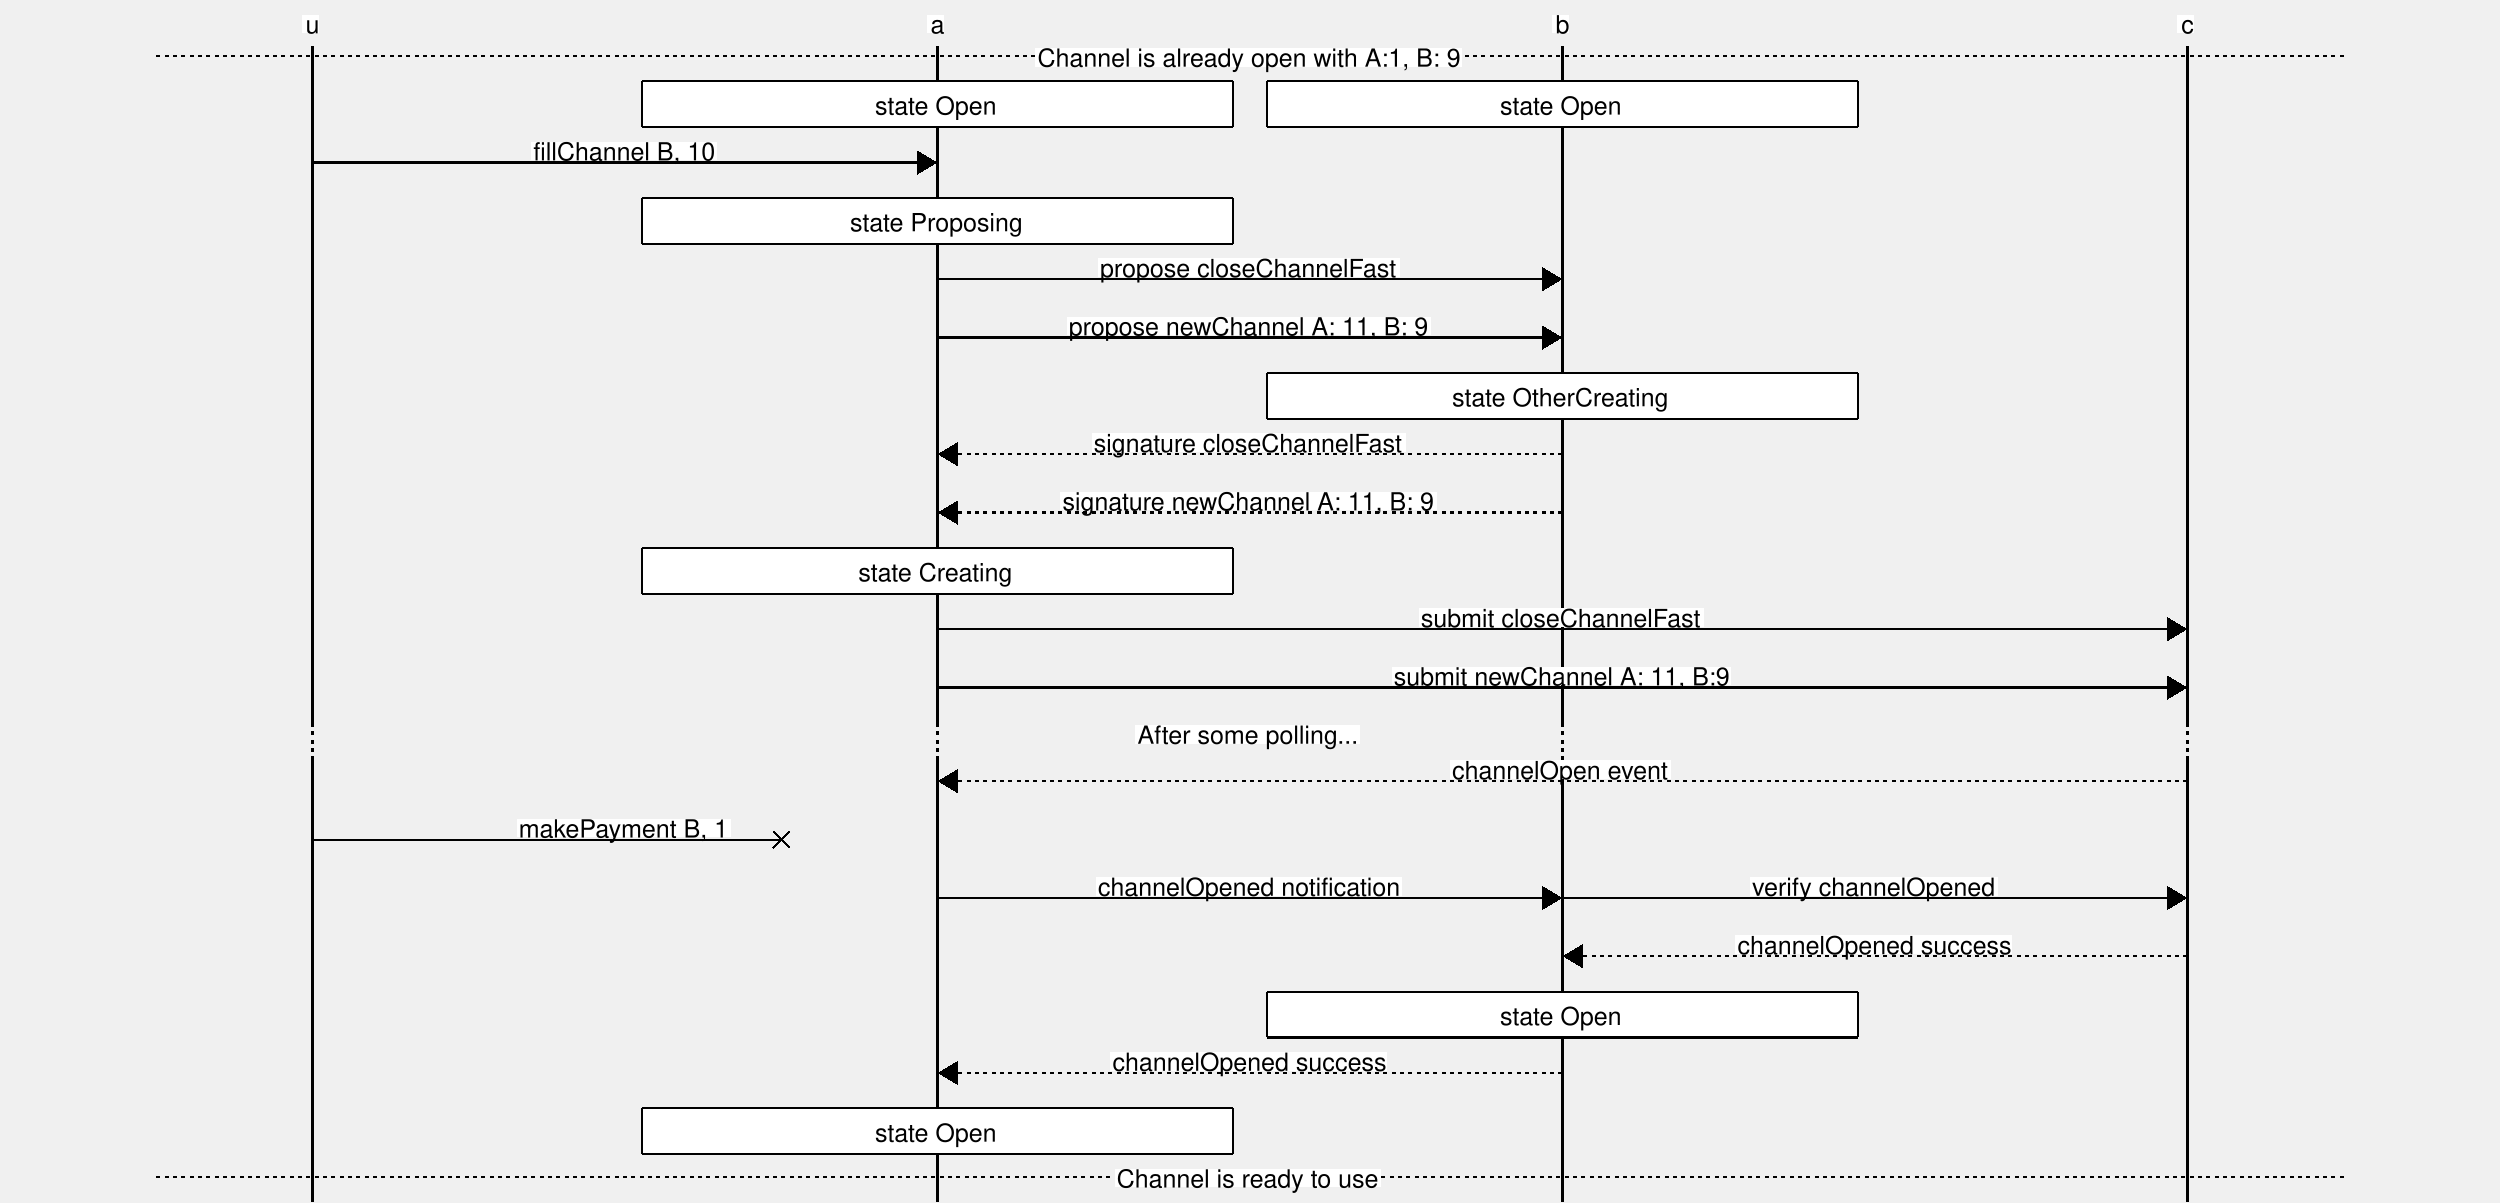
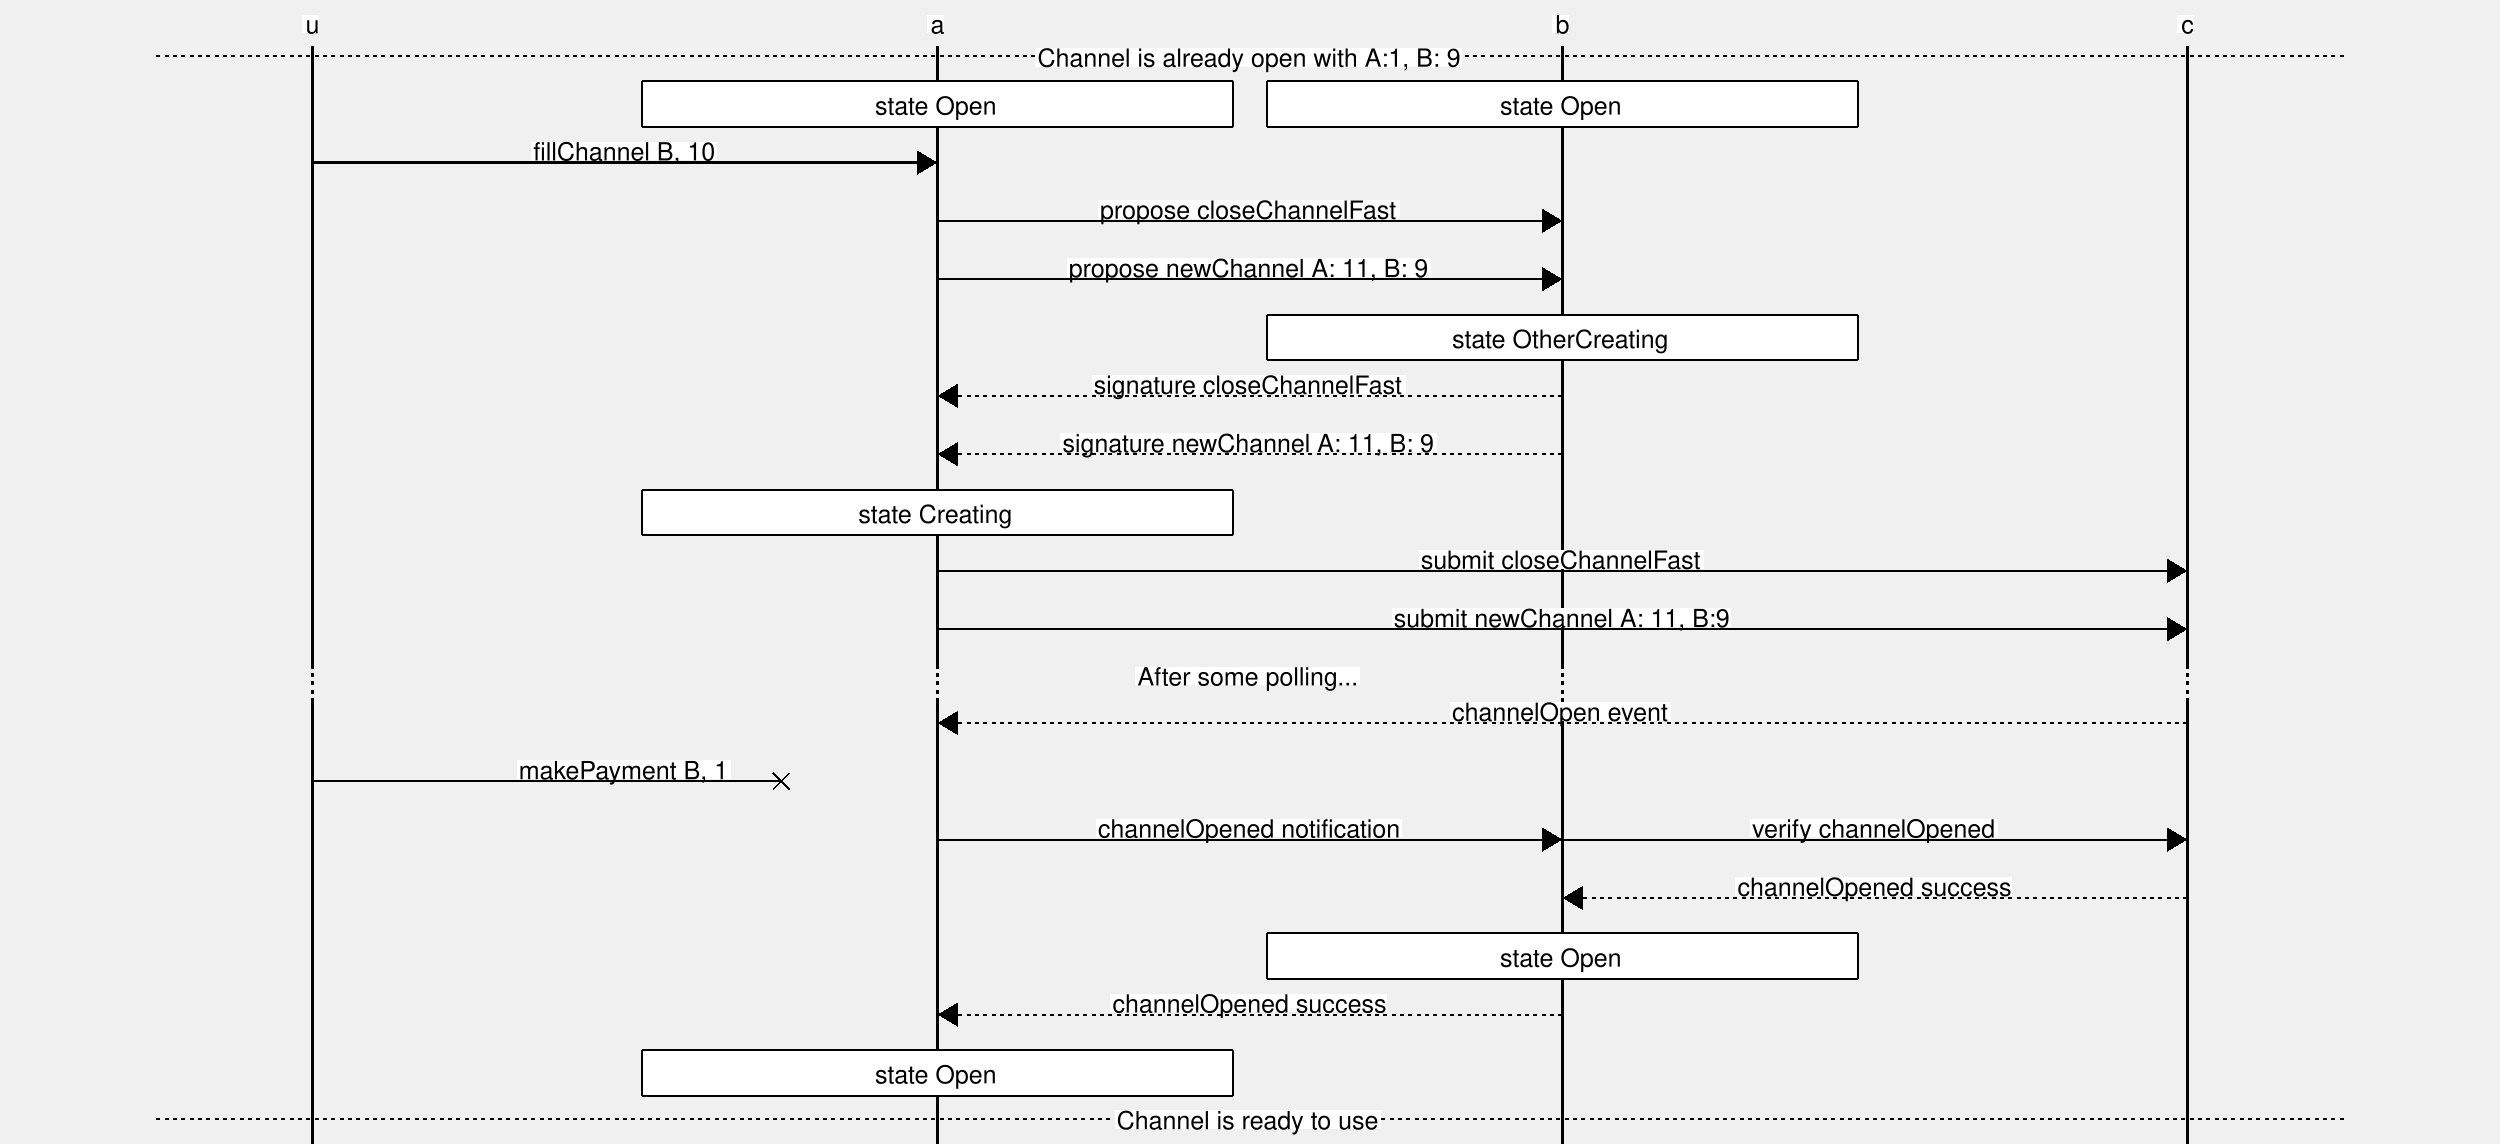
- <svg xmlns="http://www.w3.org/2000/svg" version="1.1" width="1200px" height="577px" viewBox="0 0 1200 577" shape-rendering="crispEdges" stroke-width="1" text-rendering="geometricPrecision">
+ <svg xmlns="http://www.w3.org/2000/svg" version="1.1" width="1200px" height="549px" viewBox="0 0 1200 549" shape-rendering="crispEdges" stroke-width="1" text-rendering="geometricPrecision">
  <polygon fill="white" points="145,7 153,7 153,16 145,16" />
  <text x="150" y="16" textLength="7" font-family="Helvetica" font-size="12" fill="black" text-anchor="middle">

u
</text>
  <polygon fill="white" points="445,7 453,7 453,16 445,16" />
  <text x="450" y="16" textLength="7" font-family="Helvetica" font-size="12" fill="black" text-anchor="middle">

a
</text>
  <polygon fill="white" points="745,7 753,7 753,16 745,16" />
  <text x="750" y="16" textLength="7" font-family="Helvetica" font-size="12" fill="black" text-anchor="middle">

b
</text>
  <polygon fill="white" points="1045,7 1053,7 1053,16 1045,16" />
  <text x="1050" y="16" textLength="6" font-family="Helvetica" font-size="12" fill="black" text-anchor="middle">

c
</text>
  <line x1="150" y1="22" x2="150" y2="39" stroke="black" />
  <line x1="450" y1="22" x2="450" y2="39" stroke="black" />
  <line x1="750" y1="22" x2="750" y2="39" stroke="black" />
  <line x1="1050" y1="22" x2="1050" y2="39" stroke="black" />
  <line x1="75" y1="27" x2="1125" y2="27" stroke="black" stroke-dasharray="2,2" />
  <polygon fill="white" points="497,23 702,23 702,32 497,32" />
  <text x="498" y="32" textLength="203" font-family="Helvetica" font-size="12" fill="black">
Channel is already open with A:1, B: 9
</text>
  <line x1="150" y1="39" x2="150" y2="67" stroke="black" />
  <line x1="450" y1="39" x2="450" y2="67" stroke="black" />
  <line x1="750" y1="39" x2="750" y2="67" stroke="black" />
  <line x1="1050" y1="39" x2="1050" y2="67" stroke="black" />
  <polygon fill="white" points="308,39 592,39 592,61 308,61" />
  <line x1="308" y1="39" x2="592" y2="39" stroke="black" />
  <line x1="308" y1="61" x2="592" y2="61" stroke="black" />
  <line x1="308" y1="39" x2="308" y2="61" stroke="black" />
  <line x1="592" y1="39" x2="592" y2="61" stroke="black" />
  <polygon fill="white" points="419,46 480,46 480,55 419,55" />
  <text x="420" y="55" textLength="59" font-family="Helvetica" font-size="12" fill="black">
state Open
</text>
  <polygon fill="white" points="608,39 892,39 892,61 608,61" />
  <line x1="608" y1="39" x2="892" y2="39" stroke="black" />
  <line x1="608" y1="61" x2="892" y2="61" stroke="black" />
  <line x1="608" y1="39" x2="608" y2="61" stroke="black" />
  <line x1="892" y1="39" x2="892" y2="61" stroke="black" />
  <polygon fill="white" points="719,46 780,46 780,55 719,55" />
  <text x="720" y="55" textLength="59" font-family="Helvetica" font-size="12" fill="black">
state Open
</text>
  <line x1="150" y1="67" x2="150" y2="95" stroke="black" />
  <line x1="450" y1="67" x2="450" y2="95" stroke="black" />
  <line x1="750" y1="67" x2="750" y2="95" stroke="black" />
  <line x1="1050" y1="67" x2="1050" y2="95" stroke="black" />
  <line x1="150" y1="78" x2="450" y2="78" stroke="black" />
  <polygon fill="black" points="450,78 440,84 440,72" />
  <polygon fill="white" points="255,68 344,68 344,77 255,77" />
  <text x="256" y="77" textLength="87" font-family="Helvetica" font-size="12" fill="black">
fillChannel B, 10
</text>
  <line x1="150" y1="95" x2="150" y2="123" stroke="black" />
  <line x1="450" y1="95" x2="450" y2="123" stroke="black" />
  <line x1="750" y1="95" x2="750" y2="123" stroke="black" />
  <line x1="1050" y1="95" x2="1050" y2="123" stroke="black" />
-   <polygon fill="white" points="308,95 592,95 592,117 308,117" />
-   <line x1="308" y1="95" x2="592" y2="95" stroke="black" />
-   <line x1="308" y1="117" x2="592" y2="117" stroke="black" />
-   <line x1="308" y1="95" x2="308" y2="117" stroke="black" />
-   <line x1="592" y1="95" x2="592" y2="117" stroke="black" />
-   <polygon fill="white" points="407,102 492,102 492,111 407,111" />
-   <text x="408" y="111" textLength="83" font-family="Helvetica" font-size="12" fill="black">
- state Proposing
+   <line x1="450" y1="106" x2="750" y2="106" stroke="black" />
+   <polygon fill="black" points="750,106 740,112 740,100" />
+   <polygon fill="white" points="527,96 672,96 672,105 527,105" />
+   <text x="528" y="105" textLength="143" font-family="Helvetica" font-size="12" fill="black">
+ propose closeChannelFast
</text>
  <line x1="150" y1="123" x2="150" y2="151" stroke="black" />
  <line x1="450" y1="123" x2="450" y2="151" stroke="black" />
  <line x1="750" y1="123" x2="750" y2="151" stroke="black" />
  <line x1="1050" y1="123" x2="1050" y2="151" stroke="black" />
  <line x1="450" y1="134" x2="750" y2="134" stroke="black" />
  <polygon fill="black" points="750,134 740,140 740,128" />
-   <polygon fill="white" points="527,124 672,124 672,133 527,133" />
-   <text x="528" y="133" textLength="143" font-family="Helvetica" font-size="12" fill="black">
- propose closeChannelFast
+   <polygon fill="white" points="512,124 687,124 687,133 512,133" />
+   <text x="513" y="133" textLength="173" font-family="Helvetica" font-size="12" fill="black">
+ propose newChannel A: 11, B: 9
</text>
  <line x1="150" y1="151" x2="150" y2="179" stroke="black" />
  <line x1="450" y1="151" x2="450" y2="179" stroke="black" />
  <line x1="750" y1="151" x2="750" y2="179" stroke="black" />
  <line x1="1050" y1="151" x2="1050" y2="179" stroke="black" />
-   <line x1="450" y1="162" x2="750" y2="162" stroke="black" />
-   <polygon fill="black" points="750,162 740,168 740,156" />
-   <polygon fill="white" points="512,152 687,152 687,161 512,161" />
-   <text x="513" y="161" textLength="173" font-family="Helvetica" font-size="12" fill="black">
- propose newChannel A: 11, B: 9
+   <polygon fill="white" points="608,151 892,151 892,173 608,173" />
+   <line x1="608" y1="151" x2="892" y2="151" stroke="black" />
+   <line x1="608" y1="173" x2="892" y2="173" stroke="black" />
+   <line x1="608" y1="151" x2="608" y2="173" stroke="black" />
+   <line x1="892" y1="151" x2="892" y2="173" stroke="black" />
+   <polygon fill="white" points="696,158 803,158 803,167 696,167" />
+   <text x="697" y="167" textLength="105" font-family="Helvetica" font-size="12" fill="black">
+ state OtherCreating
</text>
  <line x1="150" y1="179" x2="150" y2="207" stroke="black" />
  <line x1="450" y1="179" x2="450" y2="207" stroke="black" />
  <line x1="750" y1="179" x2="750" y2="207" stroke="black" />
  <line x1="1050" y1="179" x2="1050" y2="207" stroke="black" />
-   <polygon fill="white" points="608,179 892,179 892,201 608,201" />
-   <line x1="608" y1="179" x2="892" y2="179" stroke="black" />
-   <line x1="608" y1="201" x2="892" y2="201" stroke="black" />
-   <line x1="608" y1="179" x2="608" y2="201" stroke="black" />
-   <line x1="892" y1="179" x2="892" y2="201" stroke="black" />
-   <polygon fill="white" points="696,186 803,186 803,195 696,195" />
-   <text x="697" y="195" textLength="105" font-family="Helvetica" font-size="12" fill="black">
- state OtherCreating
+   <line x1="750" y1="190" x2="450" y2="190" stroke="black" stroke-dasharray="2,2" />
+   <polygon fill="black" points="450,190 460,196 460,184" />
+   <polygon fill="white" points="524,180 675,180 675,189 524,189" />
+   <text x="525" y="189" textLength="149" font-family="Helvetica" font-size="12" fill="black">
+ signature closeChannelFast
</text>
  <line x1="150" y1="207" x2="150" y2="235" stroke="black" />
  <line x1="450" y1="207" x2="450" y2="235" stroke="black" />
  <line x1="750" y1="207" x2="750" y2="235" stroke="black" />
  <line x1="1050" y1="207" x2="1050" y2="235" stroke="black" />
  <line x1="750" y1="218" x2="450" y2="218" stroke="black" stroke-dasharray="2,2" />
  <polygon fill="black" points="450,218 460,224 460,212" />
-   <polygon fill="white" points="524,208 675,208 675,217 524,217" />
-   <text x="525" y="217" textLength="149" font-family="Helvetica" font-size="12" fill="black">
- signature closeChannelFast
+   <polygon fill="white" points="509,208 690,208 690,217 509,217" />
+   <text x="510" y="217" textLength="179" font-family="Helvetica" font-size="12" fill="black">
+ signature newChannel A: 11, B: 9
</text>
  <line x1="150" y1="235" x2="150" y2="263" stroke="black" />
  <line x1="450" y1="235" x2="450" y2="263" stroke="black" />
  <line x1="750" y1="235" x2="750" y2="263" stroke="black" />
  <line x1="1050" y1="235" x2="1050" y2="263" stroke="black" />
-   <line x1="750" y1="246" x2="450" y2="246" stroke="black" stroke-dasharray="2,2" />
-   <polygon fill="black" points="450,246 460,252 460,240" />
-   <polygon fill="white" points="509,236 690,236 690,245 509,245" />
-   <text x="510" y="245" textLength="179" font-family="Helvetica" font-size="12" fill="black">
- signature newChannel A: 11, B: 9
+   <polygon fill="white" points="308,235 592,235 592,257 308,257" />
+   <line x1="308" y1="235" x2="592" y2="235" stroke="black" />
+   <line x1="308" y1="257" x2="592" y2="257" stroke="black" />
+   <line x1="308" y1="235" x2="308" y2="257" stroke="black" />
+   <line x1="592" y1="235" x2="592" y2="257" stroke="black" />
+   <polygon fill="white" points="411,242 488,242 488,251 411,251" />
+   <text x="412" y="251" textLength="75" font-family="Helvetica" font-size="12" fill="black">
+ state Creating
</text>
  <line x1="150" y1="263" x2="150" y2="291" stroke="black" />
  <line x1="450" y1="263" x2="450" y2="291" stroke="black" />
  <line x1="750" y1="263" x2="750" y2="291" stroke="black" />
  <line x1="1050" y1="263" x2="1050" y2="291" stroke="black" />
-   <polygon fill="white" points="308,263 592,263 592,285 308,285" />
-   <line x1="308" y1="263" x2="592" y2="263" stroke="black" />
-   <line x1="308" y1="285" x2="592" y2="285" stroke="black" />
-   <line x1="308" y1="263" x2="308" y2="285" stroke="black" />
-   <line x1="592" y1="263" x2="592" y2="285" stroke="black" />
-   <polygon fill="white" points="411,270 488,270 488,279 411,279" />
-   <text x="412" y="279" textLength="75" font-family="Helvetica" font-size="12" fill="black">
- state Creating
+   <line x1="450" y1="274" x2="1050" y2="274" stroke="black" />
+   <polygon fill="black" points="1050,274 1040,280 1040,268" />
+   <polygon fill="white" points="681,264 818,264 818,273 681,273" />
+   <text x="682" y="273" textLength="135" font-family="Helvetica" font-size="12" fill="black">
+ submit closeChannelFast
</text>
  <line x1="150" y1="291" x2="150" y2="319" stroke="black" />
  <line x1="450" y1="291" x2="450" y2="319" stroke="black" />
  <line x1="750" y1="291" x2="750" y2="319" stroke="black" />
  <line x1="1050" y1="291" x2="1050" y2="319" stroke="black" />
  <line x1="450" y1="302" x2="1050" y2="302" stroke="black" />
  <polygon fill="black" points="1050,302 1040,308 1040,296" />
-   <polygon fill="white" points="681,292 818,292 818,301 681,301" />
-   <text x="682" y="301" textLength="135" font-family="Helvetica" font-size="12" fill="black">
- submit closeChannelFast
- </text>
-   <line x1="150" y1="319" x2="150" y2="347" stroke="black" />
-   <line x1="450" y1="319" x2="450" y2="347" stroke="black" />
-   <line x1="750" y1="319" x2="750" y2="347" stroke="black" />
-   <line x1="1050" y1="319" x2="1050" y2="347" stroke="black" />
-   <line x1="450" y1="330" x2="1050" y2="330" stroke="black" />
-   <polygon fill="black" points="1050,330 1040,336 1040,324" />
-   <polygon fill="white" points="668,320 831,320 831,329 668,329" />
-   <text x="669" y="329" textLength="161" font-family="Helvetica" font-size="12" fill="black">
+   <polygon fill="white" points="668,292 831,292 831,301 668,301" />
+   <text x="669" y="301" textLength="161" font-family="Helvetica" font-size="12" fill="black">
submit newChannel A: 11, B:9
</text>
-   <line x1="150" y1="347" x2="150" y2="364" stroke="black" stroke-dasharray="2,2" />
-   <line x1="450" y1="347" x2="450" y2="364" stroke="black" stroke-dasharray="2,2" />
-   <line x1="750" y1="347" x2="750" y2="364" stroke="black" stroke-dasharray="2,2" />
-   <line x1="1050" y1="347" x2="1050" y2="364" stroke="black" stroke-dasharray="2,2" />
-   <polygon fill="white" points="545,348 653,348 653,357 545,357" />
-   <text x="546" y="357" textLength="106" font-family="Helvetica" font-size="12" fill="black">
+   <line x1="150" y1="319" x2="150" y2="336" stroke="black" stroke-dasharray="2,2" />
+   <line x1="450" y1="319" x2="450" y2="336" stroke="black" stroke-dasharray="2,2" />
+   <line x1="750" y1="319" x2="750" y2="336" stroke="black" stroke-dasharray="2,2" />
+   <line x1="1050" y1="319" x2="1050" y2="336" stroke="black" stroke-dasharray="2,2" />
+   <polygon fill="white" points="545,320 653,320 653,329 545,329" />
+   <text x="546" y="329" textLength="106" font-family="Helvetica" font-size="12" fill="black">
After some polling...
+ </text>
+   <line x1="150" y1="336" x2="150" y2="364" stroke="black" />
+   <line x1="450" y1="336" x2="450" y2="364" stroke="black" />
+   <line x1="750" y1="336" x2="750" y2="364" stroke="black" />
+   <line x1="1050" y1="336" x2="1050" y2="364" stroke="black" />
+   <line x1="1050" y1="347" x2="450" y2="347" stroke="black" stroke-dasharray="2,2" />
+   <polygon fill="black" points="450,347 460,353 460,341" />
+   <polygon fill="white" points="696,337 802,337 802,346 696,346" />
+   <text x="697" y="346" textLength="104" font-family="Helvetica" font-size="12" fill="black">
+ channelOpen event
</text>
  <line x1="150" y1="364" x2="150" y2="392" stroke="black" />
  <line x1="450" y1="364" x2="450" y2="392" stroke="black" />
  <line x1="750" y1="364" x2="750" y2="392" stroke="black" />
  <line x1="1050" y1="364" x2="1050" y2="392" stroke="black" />
-   <line x1="1050" y1="375" x2="450" y2="375" stroke="black" stroke-dasharray="2,2" />
-   <polygon fill="black" points="450,375 460,381 460,369" />
-   <polygon fill="white" points="696,365 802,365 802,374 696,374" />
-   <text x="697" y="374" textLength="104" font-family="Helvetica" font-size="12" fill="black">
- channelOpen event
+   <line x1="150" y1="375" x2="375" y2="375" stroke="black" />
+   <line x1="371" y1="371" x2="379" y2="379" stroke="black" />
+   <line x1="379" y1="371" x2="371" y2="379" stroke="black" />
+   <polygon fill="white" points="248,365 351,365 351,374 248,374" />
+   <text x="249" y="374" textLength="101" font-family="Helvetica" font-size="12" fill="black">
+ makePayment B, 1
</text>
  <line x1="150" y1="392" x2="150" y2="420" stroke="black" />
  <line x1="450" y1="392" x2="450" y2="420" stroke="black" />
  <line x1="750" y1="392" x2="750" y2="420" stroke="black" />
  <line x1="1050" y1="392" x2="1050" y2="420" stroke="black" />
-   <line x1="150" y1="403" x2="375" y2="403" stroke="black" />
-   <line x1="371" y1="399" x2="379" y2="407" stroke="black" />
-   <line x1="379" y1="399" x2="371" y2="407" stroke="black" />
-   <polygon fill="white" points="248,393 351,393 351,402 248,402" />
-   <text x="249" y="402" textLength="101" font-family="Helvetica" font-size="12" fill="black">
- makePayment B, 1
+   <line x1="450" y1="403" x2="750" y2="403" stroke="black" />
+   <polygon fill="black" points="750,403 740,409 740,397" />
+   <polygon fill="white" points="526,393 673,393 673,402 526,402" />
+   <text x="527" y="402" textLength="145" font-family="Helvetica" font-size="12" fill="black">
+ channelOpened notification
+ </text>
+   <line x1="750" y1="403" x2="1050" y2="403" stroke="black" />
+   <polygon fill="black" points="1050,403 1040,409 1040,397" />
+   <polygon fill="white" points="840,393 959,393 959,402 840,402" />
+   <text x="841" y="402" textLength="117" font-family="Helvetica" font-size="12" fill="black">
+ verify channelOpened
</text>
  <line x1="150" y1="420" x2="150" y2="448" stroke="black" />
  <line x1="450" y1="420" x2="450" y2="448" stroke="black" />
  <line x1="750" y1="420" x2="750" y2="448" stroke="black" />
  <line x1="1050" y1="420" x2="1050" y2="448" stroke="black" />
-   <line x1="450" y1="431" x2="750" y2="431" stroke="black" />
-   <polygon fill="black" points="750,431 740,437 740,425" />
-   <polygon fill="white" points="526,421 673,421 673,430 526,430" />
-   <text x="527" y="430" textLength="145" font-family="Helvetica" font-size="12" fill="black">
- channelOpened notification
- </text>
-   <line x1="750" y1="431" x2="1050" y2="431" stroke="black" />
-   <polygon fill="black" points="1050,431 1040,437 1040,425" />
-   <polygon fill="white" points="840,421 959,421 959,430 840,430" />
-   <text x="841" y="430" textLength="117" font-family="Helvetica" font-size="12" fill="black">
- verify channelOpened
+   <line x1="1050" y1="431" x2="750" y2="431" stroke="black" stroke-dasharray="2,2" />
+   <polygon fill="black" points="750,431 760,437 760,425" />
+   <polygon fill="white" points="833,421 966,421 966,430 833,430" />
+   <text x="834" y="430" textLength="131" font-family="Helvetica" font-size="12" fill="black">
+ channelOpened success
</text>
  <line x1="150" y1="448" x2="150" y2="476" stroke="black" />
  <line x1="450" y1="448" x2="450" y2="476" stroke="black" />
  <line x1="750" y1="448" x2="750" y2="476" stroke="black" />
  <line x1="1050" y1="448" x2="1050" y2="476" stroke="black" />
-   <line x1="1050" y1="459" x2="750" y2="459" stroke="black" stroke-dasharray="2,2" />
-   <polygon fill="black" points="750,459 760,465 760,453" />
-   <polygon fill="white" points="833,449 966,449 966,458 833,458" />
-   <text x="834" y="458" textLength="131" font-family="Helvetica" font-size="12" fill="black">
- channelOpened success
+   <polygon fill="white" points="608,448 892,448 892,470 608,470" />
+   <line x1="608" y1="448" x2="892" y2="448" stroke="black" />
+   <line x1="608" y1="470" x2="892" y2="470" stroke="black" />
+   <line x1="608" y1="448" x2="608" y2="470" stroke="black" />
+   <line x1="892" y1="448" x2="892" y2="470" stroke="black" />
+   <polygon fill="white" points="719,455 780,455 780,464 719,464" />
+   <text x="720" y="464" textLength="59" font-family="Helvetica" font-size="12" fill="black">
+ state Open
</text>
  <line x1="150" y1="476" x2="150" y2="504" stroke="black" />
  <line x1="450" y1="476" x2="450" y2="504" stroke="black" />
  <line x1="750" y1="476" x2="750" y2="504" stroke="black" />
  <line x1="1050" y1="476" x2="1050" y2="504" stroke="black" />
-   <polygon fill="white" points="608,476 892,476 892,498 608,498" />
-   <line x1="608" y1="476" x2="892" y2="476" stroke="black" />
-   <line x1="608" y1="498" x2="892" y2="498" stroke="black" />
-   <line x1="608" y1="476" x2="608" y2="498" stroke="black" />
-   <line x1="892" y1="476" x2="892" y2="498" stroke="black" />
-   <polygon fill="white" points="719,483 780,483 780,492 719,492" />
-   <text x="720" y="492" textLength="59" font-family="Helvetica" font-size="12" fill="black">
- state Open
+   <line x1="750" y1="487" x2="450" y2="487" stroke="black" stroke-dasharray="2,2" />
+   <polygon fill="black" points="450,487 460,493 460,481" />
+   <polygon fill="white" points="533,477 666,477 666,486 533,486" />
+   <text x="534" y="486" textLength="131" font-family="Helvetica" font-size="12" fill="black">
+ channelOpened success
</text>
  <line x1="150" y1="504" x2="150" y2="532" stroke="black" />
  <line x1="450" y1="504" x2="450" y2="532" stroke="black" />
  <line x1="750" y1="504" x2="750" y2="532" stroke="black" />
  <line x1="1050" y1="504" x2="1050" y2="532" stroke="black" />
-   <line x1="750" y1="515" x2="450" y2="515" stroke="black" stroke-dasharray="2,2" />
-   <polygon fill="black" points="450,515 460,521 460,509" />
-   <polygon fill="white" points="533,505 666,505 666,514 533,514" />
-   <text x="534" y="514" textLength="131" font-family="Helvetica" font-size="12" fill="black">
- channelOpened success
- </text>
-   <line x1="150" y1="532" x2="150" y2="560" stroke="black" />
-   <line x1="450" y1="532" x2="450" y2="560" stroke="black" />
-   <line x1="750" y1="532" x2="750" y2="560" stroke="black" />
-   <line x1="1050" y1="532" x2="1050" y2="560" stroke="black" />
-   <polygon fill="white" points="308,532 592,532 592,554 308,554" />
-   <line x1="308" y1="532" x2="592" y2="532" stroke="black" />
-   <line x1="308" y1="554" x2="592" y2="554" stroke="black" />
-   <line x1="308" y1="532" x2="308" y2="554" stroke="black" />
-   <line x1="592" y1="532" x2="592" y2="554" stroke="black" />
-   <polygon fill="white" points="419,539 480,539 480,548 419,548" />
-   <text x="420" y="548" textLength="59" font-family="Helvetica" font-size="12" fill="black">
- state Open
- </text>
-   <line x1="150" y1="560" x2="150" y2="577" stroke="black" />
-   <line x1="450" y1="560" x2="450" y2="577" stroke="black" />
-   <line x1="750" y1="560" x2="750" y2="577" stroke="black" />
-   <line x1="1050" y1="560" x2="1050" y2="577" stroke="black" />
-   <line x1="75" y1="565" x2="1125" y2="565" stroke="black" stroke-dasharray="2,2" />
-   <polygon fill="white" points="535,561 663,561 663,570 535,570" />
-   <text x="536" y="570" textLength="126" font-family="Helvetica" font-size="12" fill="black">
+   <polygon fill="white" points="308,504 592,504 592,526 308,526" />
+   <line x1="308" y1="504" x2="592" y2="504" stroke="black" />
+   <line x1="308" y1="526" x2="592" y2="526" stroke="black" />
+   <line x1="308" y1="504" x2="308" y2="526" stroke="black" />
+   <line x1="592" y1="504" x2="592" y2="526" stroke="black" />
+   <polygon fill="white" points="419,511 480,511 480,520 419,520" />
+   <text x="420" y="520" textLength="59" font-family="Helvetica" font-size="12" fill="black">
+ state Open
+ </text>
+   <line x1="150" y1="532" x2="150" y2="549" stroke="black" />
+   <line x1="450" y1="532" x2="450" y2="549" stroke="black" />
+   <line x1="750" y1="532" x2="750" y2="549" stroke="black" />
+   <line x1="1050" y1="532" x2="1050" y2="549" stroke="black" />
+   <line x1="75" y1="537" x2="1125" y2="537" stroke="black" stroke-dasharray="2,2" />
+   <polygon fill="white" points="535,533 663,533 663,542 535,542" />
+   <text x="536" y="542" textLength="126" font-family="Helvetica" font-size="12" fill="black">
Channel is ready to use
</text>
-   <line x1="150" y1="571" x2="150" y2="577" stroke="black" />
-   <line x1="450" y1="571" x2="450" y2="577" stroke="black" />
-   <line x1="750" y1="571" x2="750" y2="577" stroke="black" />
-   <line x1="1050" y1="571" x2="1050" y2="577" stroke="black" />
+   <line x1="150" y1="543" x2="150" y2="549" stroke="black" />
+   <line x1="450" y1="543" x2="450" y2="549" stroke="black" />
+   <line x1="750" y1="543" x2="750" y2="549" stroke="black" />
+   <line x1="1050" y1="543" x2="1050" y2="549" stroke="black" />
</svg>
